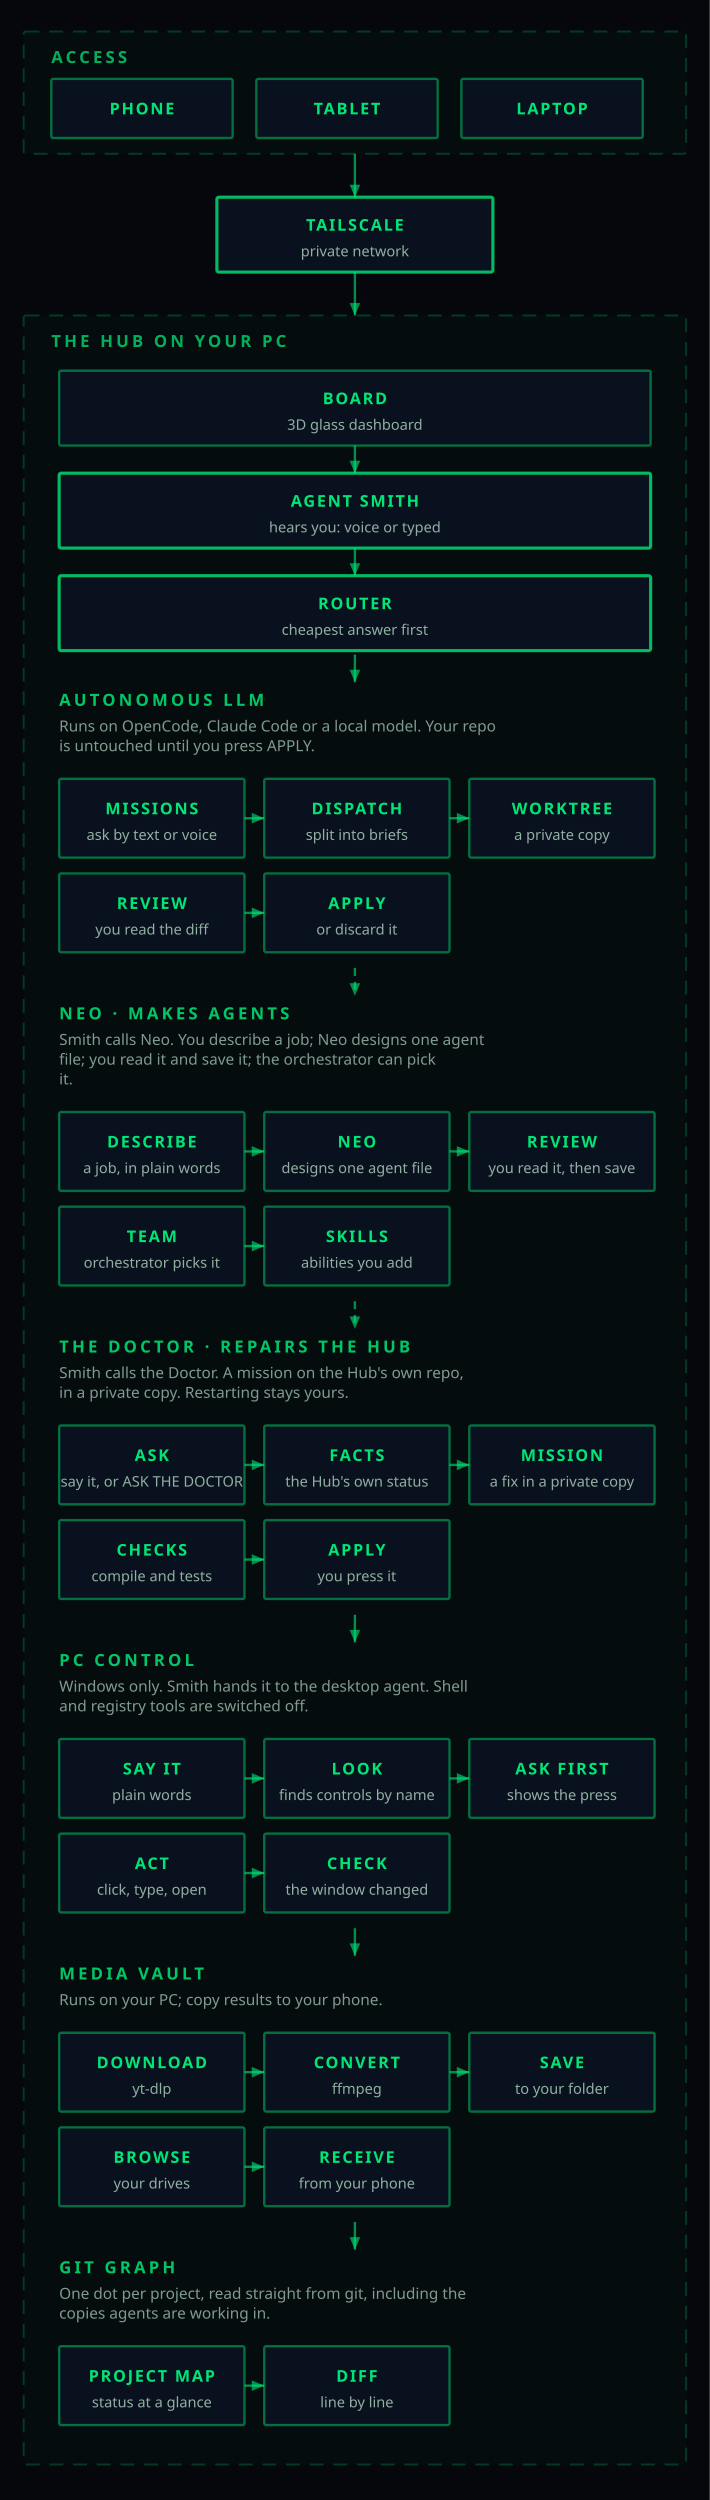
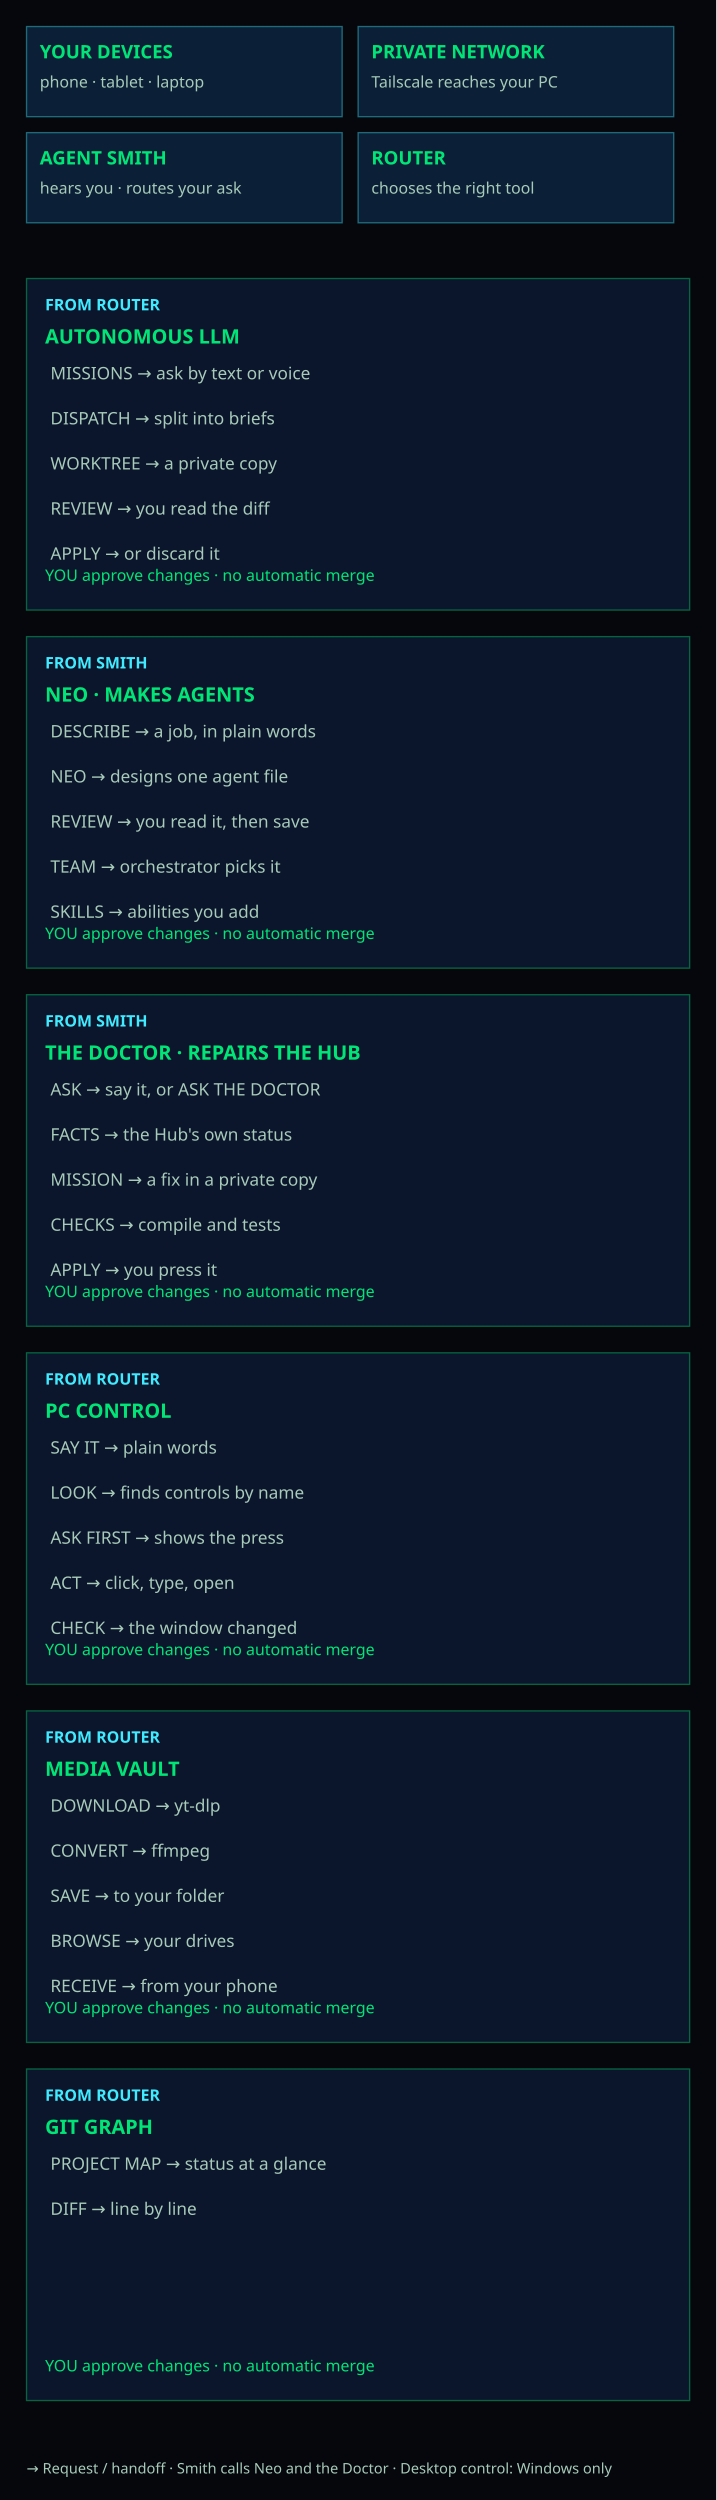
- <svg xmlns="http://www.w3.org/2000/svg" width="360" viewBox="0 0 360 1268" role="img" aria-label="Agent Hub drawn as a circuit board. Phone, tablet and laptop reach the Hub on your PC over a private Tailscale network. The Hub has a 3D board and Agent Smith, the voice you talk to. Smith sends each ask through the router, which picks the cheapest thing that can answer, and calls Neo, who designs new agents from a plain description, and the Doctor, who repairs the Hub as a mission you approve. From the router: autonomous LLM missions (missions, dispatch, a private worktree, review, apply), PC control through Windows MCP, the media vault, and the git graph.">
-   <rect width="360" height="1268" fill="#05070c" />
+ <svg xmlns="http://www.w3.org/2000/svg" width="540" viewBox="0 0 540 1885" role="img" aria-label="Agent Hub drawn as a circuit board. Phone, tablet and laptop reach the Hub on your PC over a private Tailscale network. The Hub has a 3D board and Agent Smith, the voice you talk to. Smith sends each ask through the router, which picks the cheapest thing that can answer, and calls Neo, who designs new agents from a plain description, and the Doctor, who repairs the Hub as a mission you approve. From the router: autonomous LLM missions (missions, dispatch, a private worktree, review, apply), PC control through Windows MCP, the media vault, and the git graph.">
+   <rect width="540" height="1885" fill="#05070c" />
  <defs>
    <marker id="ah" viewBox="0 0 8 8" refX="7" refY="4" markerWidth="6" markerHeight="6" orient="auto-start-reverse">
      <path d="M0,1 L7,4 L0,7 z" fill="#00e676" fill-opacity=".6" />
    </marker>
  </defs>
-   <rect x="12.0" y="16.0" width="336.0" height="62.0" rx="1" fill="#00e676" fill-opacity=".022" stroke="#00e676" stroke-opacity=".22" stroke-dasharray="7 5" />
-   <text x="26.0" y="32.0" fill="#00e676" fill-opacity=".75" font-family="Orbitron,Segoe UI,sans-serif" font-size="8.5" font-weight="700" letter-spacing="1.6" text-anchor="start">ACCESS</text>
-   <rect x="26.0" y="40.0" width="92.0" height="30.0" rx="1" fill="#0b1220" fill-opacity=".92" stroke="#00e676" stroke-opacity=".45" stroke-width="1.2" />
-   <text x="72.0" y="58.0" fill="#00e676" fill-opacity="1" font-family="Orbitron,Segoe UI,sans-serif" font-size="8.2" font-weight="700" letter-spacing="0.9" text-anchor="middle">PHONE</text>
-   <rect x="130.0" y="40.0" width="92.0" height="30.0" rx="1" fill="#0b1220" fill-opacity=".92" stroke="#00e676" stroke-opacity=".45" stroke-width="1.2" />
-   <text x="176.0" y="58.0" fill="#00e676" fill-opacity="1" font-family="Orbitron,Segoe UI,sans-serif" font-size="8.2" font-weight="700" letter-spacing="0.9" text-anchor="middle">TABLET</text>
-   <rect x="234.0" y="40.0" width="92.0" height="30.0" rx="1" fill="#0b1220" fill-opacity=".92" stroke="#00e676" stroke-opacity=".45" stroke-width="1.2" />
-   <text x="280.0" y="58.0" fill="#00e676" fill-opacity="1" font-family="Orbitron,Segoe UI,sans-serif" font-size="8.2" font-weight="700" letter-spacing="0.9" text-anchor="middle">LAPTOP</text>
-   <path d="M180.0 78.0 L180.0 100.0" stroke="#00e676" stroke-opacity=".6" stroke-width="1.2" fill="none" marker-end="url(#ah)" />
-   <rect x="110.0" y="100.0" width="140.0" height="38.0" rx="1" fill="#0b1220" fill-opacity=".92" stroke="#00e676" stroke-opacity=".8" stroke-width="1.6" />
-   <text x="180.0" y="117.0" fill="#00e676" fill-opacity="1" font-family="Orbitron,Segoe UI,sans-serif" font-size="8.2" font-weight="700" letter-spacing="0.9" text-anchor="middle">TAILSCALE</text>
-   <text x="180.0" y="130.0" fill="#a8cbb9" fill-opacity=".85" font-family="Outfit,Segoe UI,sans-serif" font-size="7.4" font-weight="400" letter-spacing="0" text-anchor="middle">private network</text>
-   <path d="M180.0 138.0 L180.0 160.0" stroke="#00e676" stroke-opacity=".6" stroke-width="1.2" fill="none" marker-end="url(#ah)" />
-   <rect x="12.0" y="160.0" width="336.0" height="1090.0" rx="1" fill="#00e676" fill-opacity=".022" stroke="#00e676" stroke-opacity=".22" stroke-dasharray="7 5" />
-   <text x="26.0" y="176.0" fill="#00e676" fill-opacity=".75" font-family="Orbitron,Segoe UI,sans-serif" font-size="8.5" font-weight="700" letter-spacing="1.6" text-anchor="start">THE HUB ON YOUR PC</text>
-   <rect x="30.0" y="188.0" width="300.0" height="38.0" rx="1" fill="#0b1220" fill-opacity=".92" stroke="#00e676" stroke-opacity=".45" stroke-width="1.2" />
-   <text x="180.0" y="205.0" fill="#00e676" fill-opacity="1" font-family="Orbitron,Segoe UI,sans-serif" font-size="8.2" font-weight="700" letter-spacing="0.9" text-anchor="middle">BOARD</text>
-   <text x="180.0" y="218.0" fill="#a8cbb9" fill-opacity=".85" font-family="Outfit,Segoe UI,sans-serif" font-size="7.4" font-weight="400" letter-spacing="0" text-anchor="middle">3D glass dashboard</text>
-   <path d="M180.0 226.0 L180.0 240.0" stroke="#00e676" stroke-opacity=".6" stroke-width="1.2" fill="none" marker-end="url(#ah)" />
-   <rect x="30.0" y="240.0" width="300.0" height="38.0" rx="1" fill="#0b1220" fill-opacity=".92" stroke="#00e676" stroke-opacity=".8" stroke-width="1.6" />
-   <text x="180.0" y="257.0" fill="#00e676" fill-opacity="1" font-family="Orbitron,Segoe UI,sans-serif" font-size="8.2" font-weight="700" letter-spacing="0.9" text-anchor="middle">AGENT SMITH</text>
-   <text x="180.0" y="270.0" fill="#a8cbb9" fill-opacity=".85" font-family="Outfit,Segoe UI,sans-serif" font-size="7.4" font-weight="400" letter-spacing="0" text-anchor="middle">hears you: voice or typed</text>
-   <path d="M180.0 278.0 L180.0 292.0" stroke="#00e676" stroke-opacity=".6" stroke-width="1.2" fill="none" marker-end="url(#ah)" />
-   <rect x="30.0" y="292.0" width="300.0" height="38.0" rx="1" fill="#0b1220" fill-opacity=".92" stroke="#00e676" stroke-opacity=".8" stroke-width="1.6" />
-   <text x="180.0" y="309.0" fill="#00e676" fill-opacity="1" font-family="Orbitron,Segoe UI,sans-serif" font-size="8.2" font-weight="700" letter-spacing="0.9" text-anchor="middle">ROUTER</text>
-   <text x="180.0" y="322.0" fill="#a8cbb9" fill-opacity=".85" font-family="Outfit,Segoe UI,sans-serif" font-size="7.4" font-weight="400" letter-spacing="0" text-anchor="middle">cheapest answer first</text>
-   <path d="M180.0 332.0 L180.0 346.0" stroke="#00e676" stroke-opacity=".6" stroke-width="1.2" fill="none" marker-end="url(#ah)" />
-   <text x="30.0" y="358.0" fill="#00e676" fill-opacity=".85" font-family="Orbitron,Segoe UI,sans-serif" font-size="8.5" font-weight="700" letter-spacing="1.6" text-anchor="start">AUTONOMOUS LLM</text>
-   <text x="30.0" y="371.0" fill="#a8cbb9" fill-opacity=".75" font-family="Outfit,Segoe UI,sans-serif" font-size="7.8" font-weight="400" letter-spacing="0" text-anchor="start">Runs on OpenCode, Claude Code or a local model. Your repo</text>
-   <text x="30.0" y="381.0" fill="#a8cbb9" fill-opacity=".75" font-family="Outfit,Segoe UI,sans-serif" font-size="7.8" font-weight="400" letter-spacing="0" text-anchor="start">is untouched until you press APPLY.</text>
-   <rect x="30.0" y="395.0" width="94.0" height="40.0" rx="1" fill="#0b1220" fill-opacity=".92" stroke="#00e676" stroke-opacity=".45" stroke-width="1.2" />
-   <text x="77.0" y="413.0" fill="#00e676" fill-opacity="1" font-family="Orbitron,Segoe UI,sans-serif" font-size="8.2" font-weight="700" letter-spacing="0.9" text-anchor="middle">MISSIONS</text>
-   <text x="77.0" y="426.0" fill="#a8cbb9" fill-opacity=".85" font-family="Outfit,Segoe UI,sans-serif" font-size="7.4" font-weight="400" letter-spacing="0" text-anchor="middle">ask by text or voice</text>
-   <rect x="134.0" y="395.0" width="94.0" height="40.0" rx="1" fill="#0b1220" fill-opacity=".92" stroke="#00e676" stroke-opacity=".45" stroke-width="1.2" />
-   <text x="181.0" y="413.0" fill="#00e676" fill-opacity="1" font-family="Orbitron,Segoe UI,sans-serif" font-size="8.2" font-weight="700" letter-spacing="0.9" text-anchor="middle">DISPATCH</text>
-   <text x="181.0" y="426.0" fill="#a8cbb9" fill-opacity=".85" font-family="Outfit,Segoe UI,sans-serif" font-size="7.4" font-weight="400" letter-spacing="0" text-anchor="middle">split into briefs</text>
-   <path d="M124.0 415.0 L134.0 415.0" stroke="#00e676" stroke-opacity=".6" stroke-width="1.2" fill="none" marker-end="url(#ah)" />
-   <rect x="238.0" y="395.0" width="94.0" height="40.0" rx="1" fill="#0b1220" fill-opacity=".92" stroke="#00e676" stroke-opacity=".45" stroke-width="1.2" />
-   <text x="285.0" y="413.0" fill="#00e676" fill-opacity="1" font-family="Orbitron,Segoe UI,sans-serif" font-size="8.2" font-weight="700" letter-spacing="0.9" text-anchor="middle">WORKTREE</text>
-   <text x="285.0" y="426.0" fill="#a8cbb9" fill-opacity=".85" font-family="Outfit,Segoe UI,sans-serif" font-size="7.4" font-weight="400" letter-spacing="0" text-anchor="middle">a private copy</text>
-   <path d="M228.0 415.0 L238.0 415.0" stroke="#00e676" stroke-opacity=".6" stroke-width="1.2" fill="none" marker-end="url(#ah)" />
-   <rect x="30.0" y="443.0" width="94.0" height="40.0" rx="1" fill="#0b1220" fill-opacity=".92" stroke="#00e676" stroke-opacity=".45" stroke-width="1.2" />
-   <text x="77.0" y="461.0" fill="#00e676" fill-opacity="1" font-family="Orbitron,Segoe UI,sans-serif" font-size="8.2" font-weight="700" letter-spacing="0.9" text-anchor="middle">REVIEW</text>
-   <text x="77.0" y="474.0" fill="#a8cbb9" fill-opacity=".85" font-family="Outfit,Segoe UI,sans-serif" font-size="7.4" font-weight="400" letter-spacing="0" text-anchor="middle">you read the diff</text>
-   <rect x="134.0" y="443.0" width="94.0" height="40.0" rx="1" fill="#0b1220" fill-opacity=".92" stroke="#00e676" stroke-opacity=".45" stroke-width="1.2" />
-   <text x="181.0" y="461.0" fill="#00e676" fill-opacity="1" font-family="Orbitron,Segoe UI,sans-serif" font-size="8.2" font-weight="700" letter-spacing="0.9" text-anchor="middle">APPLY</text>
-   <text x="181.0" y="474.0" fill="#a8cbb9" fill-opacity=".85" font-family="Outfit,Segoe UI,sans-serif" font-size="7.4" font-weight="400" letter-spacing="0" text-anchor="middle">or discard it</text>
-   <path d="M124.0 463.0 L134.0 463.0" stroke="#00e676" stroke-opacity=".6" stroke-width="1.2" fill="none" marker-end="url(#ah)" />
-   <path d="M180.0 491.0 L180.0 505.0" stroke="#00e676" stroke-opacity=".6" stroke-width="1.2" fill="none" stroke-dasharray="4 3" marker-end="url(#ah)" />
-   <text x="30.0" y="517.0" fill="#00e676" fill-opacity=".85" font-family="Orbitron,Segoe UI,sans-serif" font-size="8.5" font-weight="700" letter-spacing="1.6" text-anchor="start">NEO · MAKES AGENTS</text>
-   <text x="30.0" y="530.0" fill="#a8cbb9" fill-opacity=".75" font-family="Outfit,Segoe UI,sans-serif" font-size="7.8" font-weight="400" letter-spacing="0" text-anchor="start">Smith calls Neo. You describe a job; Neo designs one agent</text>
-   <text x="30.0" y="540.0" fill="#a8cbb9" fill-opacity=".75" font-family="Outfit,Segoe UI,sans-serif" font-size="7.8" font-weight="400" letter-spacing="0" text-anchor="start">file; you read it and save it; the orchestrator can pick</text>
-   <text x="30.0" y="550.0" fill="#a8cbb9" fill-opacity=".75" font-family="Outfit,Segoe UI,sans-serif" font-size="7.8" font-weight="400" letter-spacing="0" text-anchor="start">it.</text>
-   <rect x="30.0" y="564.0" width="94.0" height="40.0" rx="1" fill="#0b1220" fill-opacity=".92" stroke="#00e676" stroke-opacity=".45" stroke-width="1.2" />
-   <text x="77.0" y="582.0" fill="#00e676" fill-opacity="1" font-family="Orbitron,Segoe UI,sans-serif" font-size="8.2" font-weight="700" letter-spacing="0.9" text-anchor="middle">DESCRIBE</text>
-   <text x="77.0" y="595.0" fill="#a8cbb9" fill-opacity=".85" font-family="Outfit,Segoe UI,sans-serif" font-size="7.4" font-weight="400" letter-spacing="0" text-anchor="middle">a job, in plain words</text>
-   <rect x="134.0" y="564.0" width="94.0" height="40.0" rx="1" fill="#0b1220" fill-opacity=".92" stroke="#00e676" stroke-opacity=".45" stroke-width="1.2" />
-   <text x="181.0" y="582.0" fill="#00e676" fill-opacity="1" font-family="Orbitron,Segoe UI,sans-serif" font-size="8.2" font-weight="700" letter-spacing="0.9" text-anchor="middle">NEO</text>
-   <text x="181.0" y="595.0" fill="#a8cbb9" fill-opacity=".85" font-family="Outfit,Segoe UI,sans-serif" font-size="7.4" font-weight="400" letter-spacing="0" text-anchor="middle">designs one agent file</text>
-   <path d="M124.0 584.0 L134.0 584.0" stroke="#00e676" stroke-opacity=".6" stroke-width="1.2" fill="none" marker-end="url(#ah)" />
-   <rect x="238.0" y="564.0" width="94.0" height="40.0" rx="1" fill="#0b1220" fill-opacity=".92" stroke="#00e676" stroke-opacity=".45" stroke-width="1.2" />
-   <text x="285.0" y="582.0" fill="#00e676" fill-opacity="1" font-family="Orbitron,Segoe UI,sans-serif" font-size="8.2" font-weight="700" letter-spacing="0.9" text-anchor="middle">REVIEW</text>
-   <text x="285.0" y="595.0" fill="#a8cbb9" fill-opacity=".85" font-family="Outfit,Segoe UI,sans-serif" font-size="7.4" font-weight="400" letter-spacing="0" text-anchor="middle">you read it, then save</text>
-   <path d="M228.0 584.0 L238.0 584.0" stroke="#00e676" stroke-opacity=".6" stroke-width="1.2" fill="none" marker-end="url(#ah)" />
-   <rect x="30.0" y="612.0" width="94.0" height="40.0" rx="1" fill="#0b1220" fill-opacity=".92" stroke="#00e676" stroke-opacity=".45" stroke-width="1.2" />
-   <text x="77.0" y="630.0" fill="#00e676" fill-opacity="1" font-family="Orbitron,Segoe UI,sans-serif" font-size="8.2" font-weight="700" letter-spacing="0.9" text-anchor="middle">TEAM</text>
-   <text x="77.0" y="643.0" fill="#a8cbb9" fill-opacity=".85" font-family="Outfit,Segoe UI,sans-serif" font-size="7.4" font-weight="400" letter-spacing="0" text-anchor="middle">orchestrator picks it</text>
-   <rect x="134.0" y="612.0" width="94.0" height="40.0" rx="1" fill="#0b1220" fill-opacity=".92" stroke="#00e676" stroke-opacity=".45" stroke-width="1.2" />
-   <text x="181.0" y="630.0" fill="#00e676" fill-opacity="1" font-family="Orbitron,Segoe UI,sans-serif" font-size="8.2" font-weight="700" letter-spacing="0.9" text-anchor="middle">SKILLS</text>
-   <text x="181.0" y="643.0" fill="#a8cbb9" fill-opacity=".85" font-family="Outfit,Segoe UI,sans-serif" font-size="7.4" font-weight="400" letter-spacing="0" text-anchor="middle">abilities you add</text>
-   <path d="M124.0 632.0 L134.0 632.0" stroke="#00e676" stroke-opacity=".6" stroke-width="1.2" fill="none" marker-end="url(#ah)" />
-   <path d="M180.0 660.0 L180.0 674.0" stroke="#00e676" stroke-opacity=".6" stroke-width="1.2" fill="none" stroke-dasharray="4 3" marker-end="url(#ah)" />
-   <text x="30.0" y="686.0" fill="#00e676" fill-opacity=".85" font-family="Orbitron,Segoe UI,sans-serif" font-size="8.5" font-weight="700" letter-spacing="1.6" text-anchor="start">THE DOCTOR · REPAIRS THE HUB</text>
-   <text x="30.0" y="699.0" fill="#a8cbb9" fill-opacity=".75" font-family="Outfit,Segoe UI,sans-serif" font-size="7.8" font-weight="400" letter-spacing="0" text-anchor="start">Smith calls the Doctor. A mission on the Hub's own repo,</text>
-   <text x="30.0" y="709.0" fill="#a8cbb9" fill-opacity=".75" font-family="Outfit,Segoe UI,sans-serif" font-size="7.8" font-weight="400" letter-spacing="0" text-anchor="start">in a private copy. Restarting stays yours.</text>
-   <rect x="30.0" y="723.0" width="94.0" height="40.0" rx="1" fill="#0b1220" fill-opacity=".92" stroke="#00e676" stroke-opacity=".45" stroke-width="1.2" />
-   <text x="77.0" y="741.0" fill="#00e676" fill-opacity="1" font-family="Orbitron,Segoe UI,sans-serif" font-size="8.2" font-weight="700" letter-spacing="0.9" text-anchor="middle">ASK</text>
-   <text x="77.0" y="754.0" fill="#a8cbb9" fill-opacity=".85" font-family="Outfit,Segoe UI,sans-serif" font-size="7.4" font-weight="400" letter-spacing="0" text-anchor="middle">say it, or ASK THE DOCTOR</text>
-   <rect x="134.0" y="723.0" width="94.0" height="40.0" rx="1" fill="#0b1220" fill-opacity=".92" stroke="#00e676" stroke-opacity=".45" stroke-width="1.2" />
-   <text x="181.0" y="741.0" fill="#00e676" fill-opacity="1" font-family="Orbitron,Segoe UI,sans-serif" font-size="8.2" font-weight="700" letter-spacing="0.9" text-anchor="middle">FACTS</text>
-   <text x="181.0" y="754.0" fill="#a8cbb9" fill-opacity=".85" font-family="Outfit,Segoe UI,sans-serif" font-size="7.4" font-weight="400" letter-spacing="0" text-anchor="middle">the Hub's own status</text>
-   <path d="M124.0 743.0 L134.0 743.0" stroke="#00e676" stroke-opacity=".6" stroke-width="1.2" fill="none" marker-end="url(#ah)" />
-   <rect x="238.0" y="723.0" width="94.0" height="40.0" rx="1" fill="#0b1220" fill-opacity=".92" stroke="#00e676" stroke-opacity=".45" stroke-width="1.2" />
-   <text x="285.0" y="741.0" fill="#00e676" fill-opacity="1" font-family="Orbitron,Segoe UI,sans-serif" font-size="8.2" font-weight="700" letter-spacing="0.9" text-anchor="middle">MISSION</text>
-   <text x="285.0" y="754.0" fill="#a8cbb9" fill-opacity=".85" font-family="Outfit,Segoe UI,sans-serif" font-size="7.4" font-weight="400" letter-spacing="0" text-anchor="middle">a fix in a private copy</text>
-   <path d="M228.0 743.0 L238.0 743.0" stroke="#00e676" stroke-opacity=".6" stroke-width="1.2" fill="none" marker-end="url(#ah)" />
-   <rect x="30.0" y="771.0" width="94.0" height="40.0" rx="1" fill="#0b1220" fill-opacity=".92" stroke="#00e676" stroke-opacity=".45" stroke-width="1.2" />
-   <text x="77.0" y="789.0" fill="#00e676" fill-opacity="1" font-family="Orbitron,Segoe UI,sans-serif" font-size="8.2" font-weight="700" letter-spacing="0.9" text-anchor="middle">CHECKS</text>
-   <text x="77.0" y="802.0" fill="#a8cbb9" fill-opacity=".85" font-family="Outfit,Segoe UI,sans-serif" font-size="7.4" font-weight="400" letter-spacing="0" text-anchor="middle">compile and tests</text>
-   <rect x="134.0" y="771.0" width="94.0" height="40.0" rx="1" fill="#0b1220" fill-opacity=".92" stroke="#00e676" stroke-opacity=".45" stroke-width="1.2" />
-   <text x="181.0" y="789.0" fill="#00e676" fill-opacity="1" font-family="Orbitron,Segoe UI,sans-serif" font-size="8.2" font-weight="700" letter-spacing="0.9" text-anchor="middle">APPLY</text>
-   <text x="181.0" y="802.0" fill="#a8cbb9" fill-opacity=".85" font-family="Outfit,Segoe UI,sans-serif" font-size="7.4" font-weight="400" letter-spacing="0" text-anchor="middle">you press it</text>
-   <path d="M124.0 791.0 L134.0 791.0" stroke="#00e676" stroke-opacity=".6" stroke-width="1.2" fill="none" marker-end="url(#ah)" />
-   <path d="M180.0 819.0 L180.0 833.0" stroke="#00e676" stroke-opacity=".6" stroke-width="1.2" fill="none" marker-end="url(#ah)" />
-   <text x="30.0" y="845.0" fill="#00e676" fill-opacity=".85" font-family="Orbitron,Segoe UI,sans-serif" font-size="8.5" font-weight="700" letter-spacing="1.6" text-anchor="start">PC CONTROL</text>
-   <text x="30.0" y="858.0" fill="#a8cbb9" fill-opacity=".75" font-family="Outfit,Segoe UI,sans-serif" font-size="7.8" font-weight="400" letter-spacing="0" text-anchor="start">Windows only. Smith hands it to the desktop agent. Shell</text>
-   <text x="30.0" y="868.0" fill="#a8cbb9" fill-opacity=".75" font-family="Outfit,Segoe UI,sans-serif" font-size="7.8" font-weight="400" letter-spacing="0" text-anchor="start">and registry tools are switched off.</text>
-   <rect x="30.0" y="882.0" width="94.0" height="40.0" rx="1" fill="#0b1220" fill-opacity=".92" stroke="#00e676" stroke-opacity=".45" stroke-width="1.2" />
-   <text x="77.0" y="900.0" fill="#00e676" fill-opacity="1" font-family="Orbitron,Segoe UI,sans-serif" font-size="8.2" font-weight="700" letter-spacing="0.9" text-anchor="middle">SAY IT</text>
-   <text x="77.0" y="913.0" fill="#a8cbb9" fill-opacity=".85" font-family="Outfit,Segoe UI,sans-serif" font-size="7.4" font-weight="400" letter-spacing="0" text-anchor="middle">plain words</text>
-   <rect x="134.0" y="882.0" width="94.0" height="40.0" rx="1" fill="#0b1220" fill-opacity=".92" stroke="#00e676" stroke-opacity=".45" stroke-width="1.2" />
-   <text x="181.0" y="900.0" fill="#00e676" fill-opacity="1" font-family="Orbitron,Segoe UI,sans-serif" font-size="8.2" font-weight="700" letter-spacing="0.9" text-anchor="middle">LOOK</text>
-   <text x="181.0" y="913.0" fill="#a8cbb9" fill-opacity=".85" font-family="Outfit,Segoe UI,sans-serif" font-size="7.4" font-weight="400" letter-spacing="0" text-anchor="middle">finds controls by name</text>
-   <path d="M124.0 902.0 L134.0 902.0" stroke="#00e676" stroke-opacity=".6" stroke-width="1.2" fill="none" marker-end="url(#ah)" />
-   <rect x="238.0" y="882.0" width="94.0" height="40.0" rx="1" fill="#0b1220" fill-opacity=".92" stroke="#00e676" stroke-opacity=".45" stroke-width="1.2" />
-   <text x="285.0" y="900.0" fill="#00e676" fill-opacity="1" font-family="Orbitron,Segoe UI,sans-serif" font-size="8.2" font-weight="700" letter-spacing="0.9" text-anchor="middle">ASK FIRST</text>
-   <text x="285.0" y="913.0" fill="#a8cbb9" fill-opacity=".85" font-family="Outfit,Segoe UI,sans-serif" font-size="7.4" font-weight="400" letter-spacing="0" text-anchor="middle">shows the press</text>
-   <path d="M228.0 902.0 L238.0 902.0" stroke="#00e676" stroke-opacity=".6" stroke-width="1.2" fill="none" marker-end="url(#ah)" />
-   <rect x="30.0" y="930.0" width="94.0" height="40.0" rx="1" fill="#0b1220" fill-opacity=".92" stroke="#00e676" stroke-opacity=".45" stroke-width="1.2" />
-   <text x="77.0" y="948.0" fill="#00e676" fill-opacity="1" font-family="Orbitron,Segoe UI,sans-serif" font-size="8.2" font-weight="700" letter-spacing="0.9" text-anchor="middle">ACT</text>
-   <text x="77.0" y="961.0" fill="#a8cbb9" fill-opacity=".85" font-family="Outfit,Segoe UI,sans-serif" font-size="7.4" font-weight="400" letter-spacing="0" text-anchor="middle">click, type, open</text>
-   <rect x="134.0" y="930.0" width="94.0" height="40.0" rx="1" fill="#0b1220" fill-opacity=".92" stroke="#00e676" stroke-opacity=".45" stroke-width="1.2" />
-   <text x="181.0" y="948.0" fill="#00e676" fill-opacity="1" font-family="Orbitron,Segoe UI,sans-serif" font-size="8.2" font-weight="700" letter-spacing="0.9" text-anchor="middle">CHECK</text>
-   <text x="181.0" y="961.0" fill="#a8cbb9" fill-opacity=".85" font-family="Outfit,Segoe UI,sans-serif" font-size="7.4" font-weight="400" letter-spacing="0" text-anchor="middle">the window changed</text>
-   <path d="M124.0 950.0 L134.0 950.0" stroke="#00e676" stroke-opacity=".6" stroke-width="1.2" fill="none" marker-end="url(#ah)" />
-   <path d="M180.0 978.0 L180.0 992.0" stroke="#00e676" stroke-opacity=".6" stroke-width="1.2" fill="none" marker-end="url(#ah)" />
-   <text x="30.0" y="1004.0" fill="#00e676" fill-opacity=".85" font-family="Orbitron,Segoe UI,sans-serif" font-size="8.5" font-weight="700" letter-spacing="1.6" text-anchor="start">MEDIA VAULT</text>
-   <text x="30.0" y="1017.0" fill="#a8cbb9" fill-opacity=".75" font-family="Outfit,Segoe UI,sans-serif" font-size="7.8" font-weight="400" letter-spacing="0" text-anchor="start">Runs on your PC; copy results to your phone.</text>
-   <rect x="30.0" y="1031.0" width="94.0" height="40.0" rx="1" fill="#0b1220" fill-opacity=".92" stroke="#00e676" stroke-opacity=".45" stroke-width="1.2" />
-   <text x="77.0" y="1049.0" fill="#00e676" fill-opacity="1" font-family="Orbitron,Segoe UI,sans-serif" font-size="8.2" font-weight="700" letter-spacing="0.9" text-anchor="middle">DOWNLOAD</text>
-   <text x="77.0" y="1062.0" fill="#a8cbb9" fill-opacity=".85" font-family="Outfit,Segoe UI,sans-serif" font-size="7.4" font-weight="400" letter-spacing="0" text-anchor="middle">yt-dlp</text>
-   <rect x="134.0" y="1031.0" width="94.0" height="40.0" rx="1" fill="#0b1220" fill-opacity=".92" stroke="#00e676" stroke-opacity=".45" stroke-width="1.2" />
-   <text x="181.0" y="1049.0" fill="#00e676" fill-opacity="1" font-family="Orbitron,Segoe UI,sans-serif" font-size="8.2" font-weight="700" letter-spacing="0.9" text-anchor="middle">CONVERT</text>
-   <text x="181.0" y="1062.0" fill="#a8cbb9" fill-opacity=".85" font-family="Outfit,Segoe UI,sans-serif" font-size="7.4" font-weight="400" letter-spacing="0" text-anchor="middle">ffmpeg</text>
-   <path d="M124.0 1051.0 L134.0 1051.0" stroke="#00e676" stroke-opacity=".6" stroke-width="1.2" fill="none" marker-end="url(#ah)" />
-   <rect x="238.0" y="1031.0" width="94.0" height="40.0" rx="1" fill="#0b1220" fill-opacity=".92" stroke="#00e676" stroke-opacity=".45" stroke-width="1.2" />
-   <text x="285.0" y="1049.0" fill="#00e676" fill-opacity="1" font-family="Orbitron,Segoe UI,sans-serif" font-size="8.2" font-weight="700" letter-spacing="0.9" text-anchor="middle">SAVE</text>
-   <text x="285.0" y="1062.0" fill="#a8cbb9" fill-opacity=".85" font-family="Outfit,Segoe UI,sans-serif" font-size="7.4" font-weight="400" letter-spacing="0" text-anchor="middle">to your folder</text>
-   <path d="M228.0 1051.0 L238.0 1051.0" stroke="#00e676" stroke-opacity=".6" stroke-width="1.2" fill="none" marker-end="url(#ah)" />
-   <rect x="30.0" y="1079.0" width="94.0" height="40.0" rx="1" fill="#0b1220" fill-opacity=".92" stroke="#00e676" stroke-opacity=".45" stroke-width="1.2" />
-   <text x="77.0" y="1097.0" fill="#00e676" fill-opacity="1" font-family="Orbitron,Segoe UI,sans-serif" font-size="8.2" font-weight="700" letter-spacing="0.9" text-anchor="middle">BROWSE</text>
-   <text x="77.0" y="1110.0" fill="#a8cbb9" fill-opacity=".85" font-family="Outfit,Segoe UI,sans-serif" font-size="7.4" font-weight="400" letter-spacing="0" text-anchor="middle">your drives</text>
-   <rect x="134.0" y="1079.0" width="94.0" height="40.0" rx="1" fill="#0b1220" fill-opacity=".92" stroke="#00e676" stroke-opacity=".45" stroke-width="1.2" />
-   <text x="181.0" y="1097.0" fill="#00e676" fill-opacity="1" font-family="Orbitron,Segoe UI,sans-serif" font-size="8.2" font-weight="700" letter-spacing="0.9" text-anchor="middle">RECEIVE</text>
-   <text x="181.0" y="1110.0" fill="#a8cbb9" fill-opacity=".85" font-family="Outfit,Segoe UI,sans-serif" font-size="7.4" font-weight="400" letter-spacing="0" text-anchor="middle">from your phone</text>
-   <path d="M124.0 1099.0 L134.0 1099.0" stroke="#00e676" stroke-opacity=".6" stroke-width="1.2" fill="none" marker-end="url(#ah)" />
-   <path d="M180.0 1127.0 L180.0 1141.0" stroke="#00e676" stroke-opacity=".6" stroke-width="1.2" fill="none" marker-end="url(#ah)" />
-   <text x="30.0" y="1153.0" fill="#00e676" fill-opacity=".85" font-family="Orbitron,Segoe UI,sans-serif" font-size="8.5" font-weight="700" letter-spacing="1.6" text-anchor="start">GIT GRAPH</text>
-   <text x="30.0" y="1166.0" fill="#a8cbb9" fill-opacity=".75" font-family="Outfit,Segoe UI,sans-serif" font-size="7.8" font-weight="400" letter-spacing="0" text-anchor="start">One dot per project, read straight from git, including the</text>
-   <text x="30.0" y="1176.0" fill="#a8cbb9" fill-opacity=".75" font-family="Outfit,Segoe UI,sans-serif" font-size="7.8" font-weight="400" letter-spacing="0" text-anchor="start">copies agents are working in.</text>
-   <rect x="30.0" y="1190.0" width="94.0" height="40.0" rx="1" fill="#0b1220" fill-opacity=".92" stroke="#00e676" stroke-opacity=".45" stroke-width="1.2" />
-   <text x="77.0" y="1208.0" fill="#00e676" fill-opacity="1" font-family="Orbitron,Segoe UI,sans-serif" font-size="8.2" font-weight="700" letter-spacing="0.9" text-anchor="middle">PROJECT MAP</text>
-   <text x="77.0" y="1221.0" fill="#a8cbb9" fill-opacity=".85" font-family="Outfit,Segoe UI,sans-serif" font-size="7.4" font-weight="400" letter-spacing="0" text-anchor="middle">status at a glance</text>
-   <rect x="134.0" y="1190.0" width="94.0" height="40.0" rx="1" fill="#0b1220" fill-opacity=".92" stroke="#00e676" stroke-opacity=".45" stroke-width="1.2" />
-   <text x="181.0" y="1208.0" fill="#00e676" fill-opacity="1" font-family="Orbitron,Segoe UI,sans-serif" font-size="8.2" font-weight="700" letter-spacing="0.9" text-anchor="middle">DIFF</text>
-   <text x="181.0" y="1221.0" fill="#a8cbb9" fill-opacity=".85" font-family="Outfit,Segoe UI,sans-serif" font-size="7.4" font-weight="400" letter-spacing="0" text-anchor="middle">line by line</text>
-   <path d="M124.0 1210.0 L134.0 1210.0" stroke="#00e676" stroke-opacity=".6" stroke-width="1.2" fill="none" marker-end="url(#ah)" />
+   <rect x="20.0" y="20" width="238.0" height="68" fill="#0b2037" stroke="#41ebff66" />
+   <text x="30.0" y="44.0" fill="#00e676" fill-opacity="1" font-family="Outfit,Segoe UI,sans-serif" font-size="14" font-weight="700" letter-spacing="0" text-anchor="start">YOUR DEVICES</text>
+   <text x="30.0" y="66.0" fill="#a8cbb9" fill-opacity="1" font-family="Outfit,Segoe UI,sans-serif" font-size="12" font-weight="400" letter-spacing="0" text-anchor="start">phone · tablet · laptop</text>
+   <rect x="270.0" y="20" width="238.0" height="68" fill="#0b2037" stroke="#41ebff66" />
+   <text x="280.0" y="44.0" fill="#00e676" fill-opacity="1" font-family="Outfit,Segoe UI,sans-serif" font-size="14" font-weight="700" letter-spacing="0" text-anchor="start">PRIVATE NETWORK</text>
+   <text x="280.0" y="66.0" fill="#a8cbb9" fill-opacity="1" font-family="Outfit,Segoe UI,sans-serif" font-size="12" font-weight="400" letter-spacing="0" text-anchor="start">Tailscale reaches your PC</text>
+   <rect x="20.0" y="100" width="238.0" height="68" fill="#0b2037" stroke="#41ebff66" />
+   <text x="30.0" y="124.0" fill="#00e676" fill-opacity="1" font-family="Outfit,Segoe UI,sans-serif" font-size="14" font-weight="700" letter-spacing="0" text-anchor="start">AGENT SMITH</text>
+   <text x="30.0" y="146.0" fill="#a8cbb9" fill-opacity="1" font-family="Outfit,Segoe UI,sans-serif" font-size="12" font-weight="400" letter-spacing="0" text-anchor="start">hears you · routes your ask</text>
+   <rect x="270.0" y="100" width="238.0" height="68" fill="#0b2037" stroke="#41ebff66" />
+   <text x="280.0" y="124.0" fill="#00e676" fill-opacity="1" font-family="Outfit,Segoe UI,sans-serif" font-size="14" font-weight="700" letter-spacing="0" text-anchor="start">ROUTER</text>
+   <text x="280.0" y="146.0" fill="#a8cbb9" fill-opacity="1" font-family="Outfit,Segoe UI,sans-serif" font-size="12" font-weight="400" letter-spacing="0" text-anchor="start">chooses the right tool</text>
+   <rect x="20.0" y="210" width="500.0" height="250" fill="#0b162c" stroke="#00e67666" />
+   <text x="34.0" y="234.0" fill="#41ebff" fill-opacity="1" font-family="Outfit,Segoe UI,sans-serif" font-size="12" font-weight="700" letter-spacing="0" text-anchor="start">FROM ROUTER</text>
+   <text x="34.0" y="259.0" fill="#00e676" fill-opacity="1" font-family="Outfit,Segoe UI,sans-serif" font-size="15" font-weight="700" letter-spacing="0" text-anchor="start">AUTONOMOUS LLM</text>
+   <text x="38.0" y="286.0" fill="#a8cbb9" fill-opacity="1" font-family="Outfit,Segoe UI,sans-serif" font-size="13" font-weight="400" letter-spacing="0" text-anchor="start">MISSIONS → ask by text or voice</text>
+   <text x="38.0" y="320.0" fill="#a8cbb9" fill-opacity="1" font-family="Outfit,Segoe UI,sans-serif" font-size="13" font-weight="400" letter-spacing="0" text-anchor="start">DISPATCH → split into briefs</text>
+   <text x="38.0" y="354.0" fill="#a8cbb9" fill-opacity="1" font-family="Outfit,Segoe UI,sans-serif" font-size="13" font-weight="400" letter-spacing="0" text-anchor="start">WORKTREE → a private copy</text>
+   <text x="38.0" y="388.0" fill="#a8cbb9" fill-opacity="1" font-family="Outfit,Segoe UI,sans-serif" font-size="13" font-weight="400" letter-spacing="0" text-anchor="start">REVIEW → you read the diff</text>
+   <text x="38.0" y="422.0" fill="#a8cbb9" fill-opacity="1" font-family="Outfit,Segoe UI,sans-serif" font-size="13" font-weight="400" letter-spacing="0" text-anchor="start">APPLY → or discard it</text>
+   <text x="34.0" y="438.0" fill="#00e676" fill-opacity="1" font-family="Outfit,Segoe UI,sans-serif" font-size="12" font-weight="400" letter-spacing="0" text-anchor="start">YOU approve changes · no automatic merge</text>
+   <rect x="20.0" y="480" width="500.0" height="250" fill="#0b162c" stroke="#00e67666" />
+   <text x="34.0" y="504.0" fill="#41ebff" fill-opacity="1" font-family="Outfit,Segoe UI,sans-serif" font-size="12" font-weight="700" letter-spacing="0" text-anchor="start">FROM SMITH</text>
+   <text x="34.0" y="529.0" fill="#00e676" fill-opacity="1" font-family="Outfit,Segoe UI,sans-serif" font-size="15" font-weight="700" letter-spacing="0" text-anchor="start">NEO · MAKES AGENTS</text>
+   <text x="38.0" y="556.0" fill="#a8cbb9" fill-opacity="1" font-family="Outfit,Segoe UI,sans-serif" font-size="13" font-weight="400" letter-spacing="0" text-anchor="start">DESCRIBE → a job, in plain words</text>
+   <text x="38.0" y="590.0" fill="#a8cbb9" fill-opacity="1" font-family="Outfit,Segoe UI,sans-serif" font-size="13" font-weight="400" letter-spacing="0" text-anchor="start">NEO → designs one agent file</text>
+   <text x="38.0" y="624.0" fill="#a8cbb9" fill-opacity="1" font-family="Outfit,Segoe UI,sans-serif" font-size="13" font-weight="400" letter-spacing="0" text-anchor="start">REVIEW → you read it, then save</text>
+   <text x="38.0" y="658.0" fill="#a8cbb9" fill-opacity="1" font-family="Outfit,Segoe UI,sans-serif" font-size="13" font-weight="400" letter-spacing="0" text-anchor="start">TEAM → orchestrator picks it</text>
+   <text x="38.0" y="692.0" fill="#a8cbb9" fill-opacity="1" font-family="Outfit,Segoe UI,sans-serif" font-size="13" font-weight="400" letter-spacing="0" text-anchor="start">SKILLS → abilities you add</text>
+   <text x="34.0" y="708.0" fill="#00e676" fill-opacity="1" font-family="Outfit,Segoe UI,sans-serif" font-size="12" font-weight="400" letter-spacing="0" text-anchor="start">YOU approve changes · no automatic merge</text>
+   <rect x="20.0" y="750" width="500.0" height="250" fill="#0b162c" stroke="#00e67666" />
+   <text x="34.0" y="774.0" fill="#41ebff" fill-opacity="1" font-family="Outfit,Segoe UI,sans-serif" font-size="12" font-weight="700" letter-spacing="0" text-anchor="start">FROM SMITH</text>
+   <text x="34.0" y="799.0" fill="#00e676" fill-opacity="1" font-family="Outfit,Segoe UI,sans-serif" font-size="15" font-weight="700" letter-spacing="0" text-anchor="start">THE DOCTOR · REPAIRS THE HUB</text>
+   <text x="38.0" y="826.0" fill="#a8cbb9" fill-opacity="1" font-family="Outfit,Segoe UI,sans-serif" font-size="13" font-weight="400" letter-spacing="0" text-anchor="start">ASK → say it, or ASK THE DOCTOR</text>
+   <text x="38.0" y="860.0" fill="#a8cbb9" fill-opacity="1" font-family="Outfit,Segoe UI,sans-serif" font-size="13" font-weight="400" letter-spacing="0" text-anchor="start">FACTS → the Hub's own status</text>
+   <text x="38.0" y="894.0" fill="#a8cbb9" fill-opacity="1" font-family="Outfit,Segoe UI,sans-serif" font-size="13" font-weight="400" letter-spacing="0" text-anchor="start">MISSION → a fix in a private copy</text>
+   <text x="38.0" y="928.0" fill="#a8cbb9" fill-opacity="1" font-family="Outfit,Segoe UI,sans-serif" font-size="13" font-weight="400" letter-spacing="0" text-anchor="start">CHECKS → compile and tests</text>
+   <text x="38.0" y="962.0" fill="#a8cbb9" fill-opacity="1" font-family="Outfit,Segoe UI,sans-serif" font-size="13" font-weight="400" letter-spacing="0" text-anchor="start">APPLY → you press it</text>
+   <text x="34.0" y="978.0" fill="#00e676" fill-opacity="1" font-family="Outfit,Segoe UI,sans-serif" font-size="12" font-weight="400" letter-spacing="0" text-anchor="start">YOU approve changes · no automatic merge</text>
+   <rect x="20.0" y="1020" width="500.0" height="250" fill="#0b162c" stroke="#00e67666" />
+   <text x="34.0" y="1044.0" fill="#41ebff" fill-opacity="1" font-family="Outfit,Segoe UI,sans-serif" font-size="12" font-weight="700" letter-spacing="0" text-anchor="start">FROM ROUTER</text>
+   <text x="34.0" y="1069.0" fill="#00e676" fill-opacity="1" font-family="Outfit,Segoe UI,sans-serif" font-size="15" font-weight="700" letter-spacing="0" text-anchor="start">PC CONTROL</text>
+   <text x="38.0" y="1096.0" fill="#a8cbb9" fill-opacity="1" font-family="Outfit,Segoe UI,sans-serif" font-size="13" font-weight="400" letter-spacing="0" text-anchor="start">SAY IT → plain words</text>
+   <text x="38.0" y="1130.0" fill="#a8cbb9" fill-opacity="1" font-family="Outfit,Segoe UI,sans-serif" font-size="13" font-weight="400" letter-spacing="0" text-anchor="start">LOOK → finds controls by name</text>
+   <text x="38.0" y="1164.0" fill="#a8cbb9" fill-opacity="1" font-family="Outfit,Segoe UI,sans-serif" font-size="13" font-weight="400" letter-spacing="0" text-anchor="start">ASK FIRST → shows the press</text>
+   <text x="38.0" y="1198.0" fill="#a8cbb9" fill-opacity="1" font-family="Outfit,Segoe UI,sans-serif" font-size="13" font-weight="400" letter-spacing="0" text-anchor="start">ACT → click, type, open</text>
+   <text x="38.0" y="1232.0" fill="#a8cbb9" fill-opacity="1" font-family="Outfit,Segoe UI,sans-serif" font-size="13" font-weight="400" letter-spacing="0" text-anchor="start">CHECK → the window changed</text>
+   <text x="34.0" y="1248.0" fill="#00e676" fill-opacity="1" font-family="Outfit,Segoe UI,sans-serif" font-size="12" font-weight="400" letter-spacing="0" text-anchor="start">YOU approve changes · no automatic merge</text>
+   <rect x="20.0" y="1290" width="500.0" height="250" fill="#0b162c" stroke="#00e67666" />
+   <text x="34.0" y="1314.0" fill="#41ebff" fill-opacity="1" font-family="Outfit,Segoe UI,sans-serif" font-size="12" font-weight="700" letter-spacing="0" text-anchor="start">FROM ROUTER</text>
+   <text x="34.0" y="1339.0" fill="#00e676" fill-opacity="1" font-family="Outfit,Segoe UI,sans-serif" font-size="15" font-weight="700" letter-spacing="0" text-anchor="start">MEDIA VAULT</text>
+   <text x="38.0" y="1366.0" fill="#a8cbb9" fill-opacity="1" font-family="Outfit,Segoe UI,sans-serif" font-size="13" font-weight="400" letter-spacing="0" text-anchor="start">DOWNLOAD → yt-dlp</text>
+   <text x="38.0" y="1400.0" fill="#a8cbb9" fill-opacity="1" font-family="Outfit,Segoe UI,sans-serif" font-size="13" font-weight="400" letter-spacing="0" text-anchor="start">CONVERT → ffmpeg</text>
+   <text x="38.0" y="1434.0" fill="#a8cbb9" fill-opacity="1" font-family="Outfit,Segoe UI,sans-serif" font-size="13" font-weight="400" letter-spacing="0" text-anchor="start">SAVE → to your folder</text>
+   <text x="38.0" y="1468.0" fill="#a8cbb9" fill-opacity="1" font-family="Outfit,Segoe UI,sans-serif" font-size="13" font-weight="400" letter-spacing="0" text-anchor="start">BROWSE → your drives</text>
+   <text x="38.0" y="1502.0" fill="#a8cbb9" fill-opacity="1" font-family="Outfit,Segoe UI,sans-serif" font-size="13" font-weight="400" letter-spacing="0" text-anchor="start">RECEIVE → from your phone</text>
+   <text x="34.0" y="1518.0" fill="#00e676" fill-opacity="1" font-family="Outfit,Segoe UI,sans-serif" font-size="12" font-weight="400" letter-spacing="0" text-anchor="start">YOU approve changes · no automatic merge</text>
+   <rect x="20.0" y="1560" width="500.0" height="250" fill="#0b162c" stroke="#00e67666" />
+   <text x="34.0" y="1584.0" fill="#41ebff" fill-opacity="1" font-family="Outfit,Segoe UI,sans-serif" font-size="12" font-weight="700" letter-spacing="0" text-anchor="start">FROM ROUTER</text>
+   <text x="34.0" y="1609.0" fill="#00e676" fill-opacity="1" font-family="Outfit,Segoe UI,sans-serif" font-size="15" font-weight="700" letter-spacing="0" text-anchor="start">GIT GRAPH</text>
+   <text x="38.0" y="1636.0" fill="#a8cbb9" fill-opacity="1" font-family="Outfit,Segoe UI,sans-serif" font-size="13" font-weight="400" letter-spacing="0" text-anchor="start">PROJECT MAP → status at a glance</text>
+   <text x="38.0" y="1670.0" fill="#a8cbb9" fill-opacity="1" font-family="Outfit,Segoe UI,sans-serif" font-size="13" font-weight="400" letter-spacing="0" text-anchor="start">DIFF → line by line</text>
+   <text x="34.0" y="1788.0" fill="#00e676" fill-opacity="1" font-family="Outfit,Segoe UI,sans-serif" font-size="12" font-weight="400" letter-spacing="0" text-anchor="start">YOU approve changes · no automatic merge</text>
+   <text x="20.0" y="1865.0" fill="#a8cbb9" fill-opacity="1" font-family="Outfit,Segoe UI,sans-serif" font-size="11" font-weight="400" letter-spacing="0" text-anchor="start">→ Request / handoff · Smith calls Neo and the Doctor · Desktop control: Windows only</text>
</svg>
